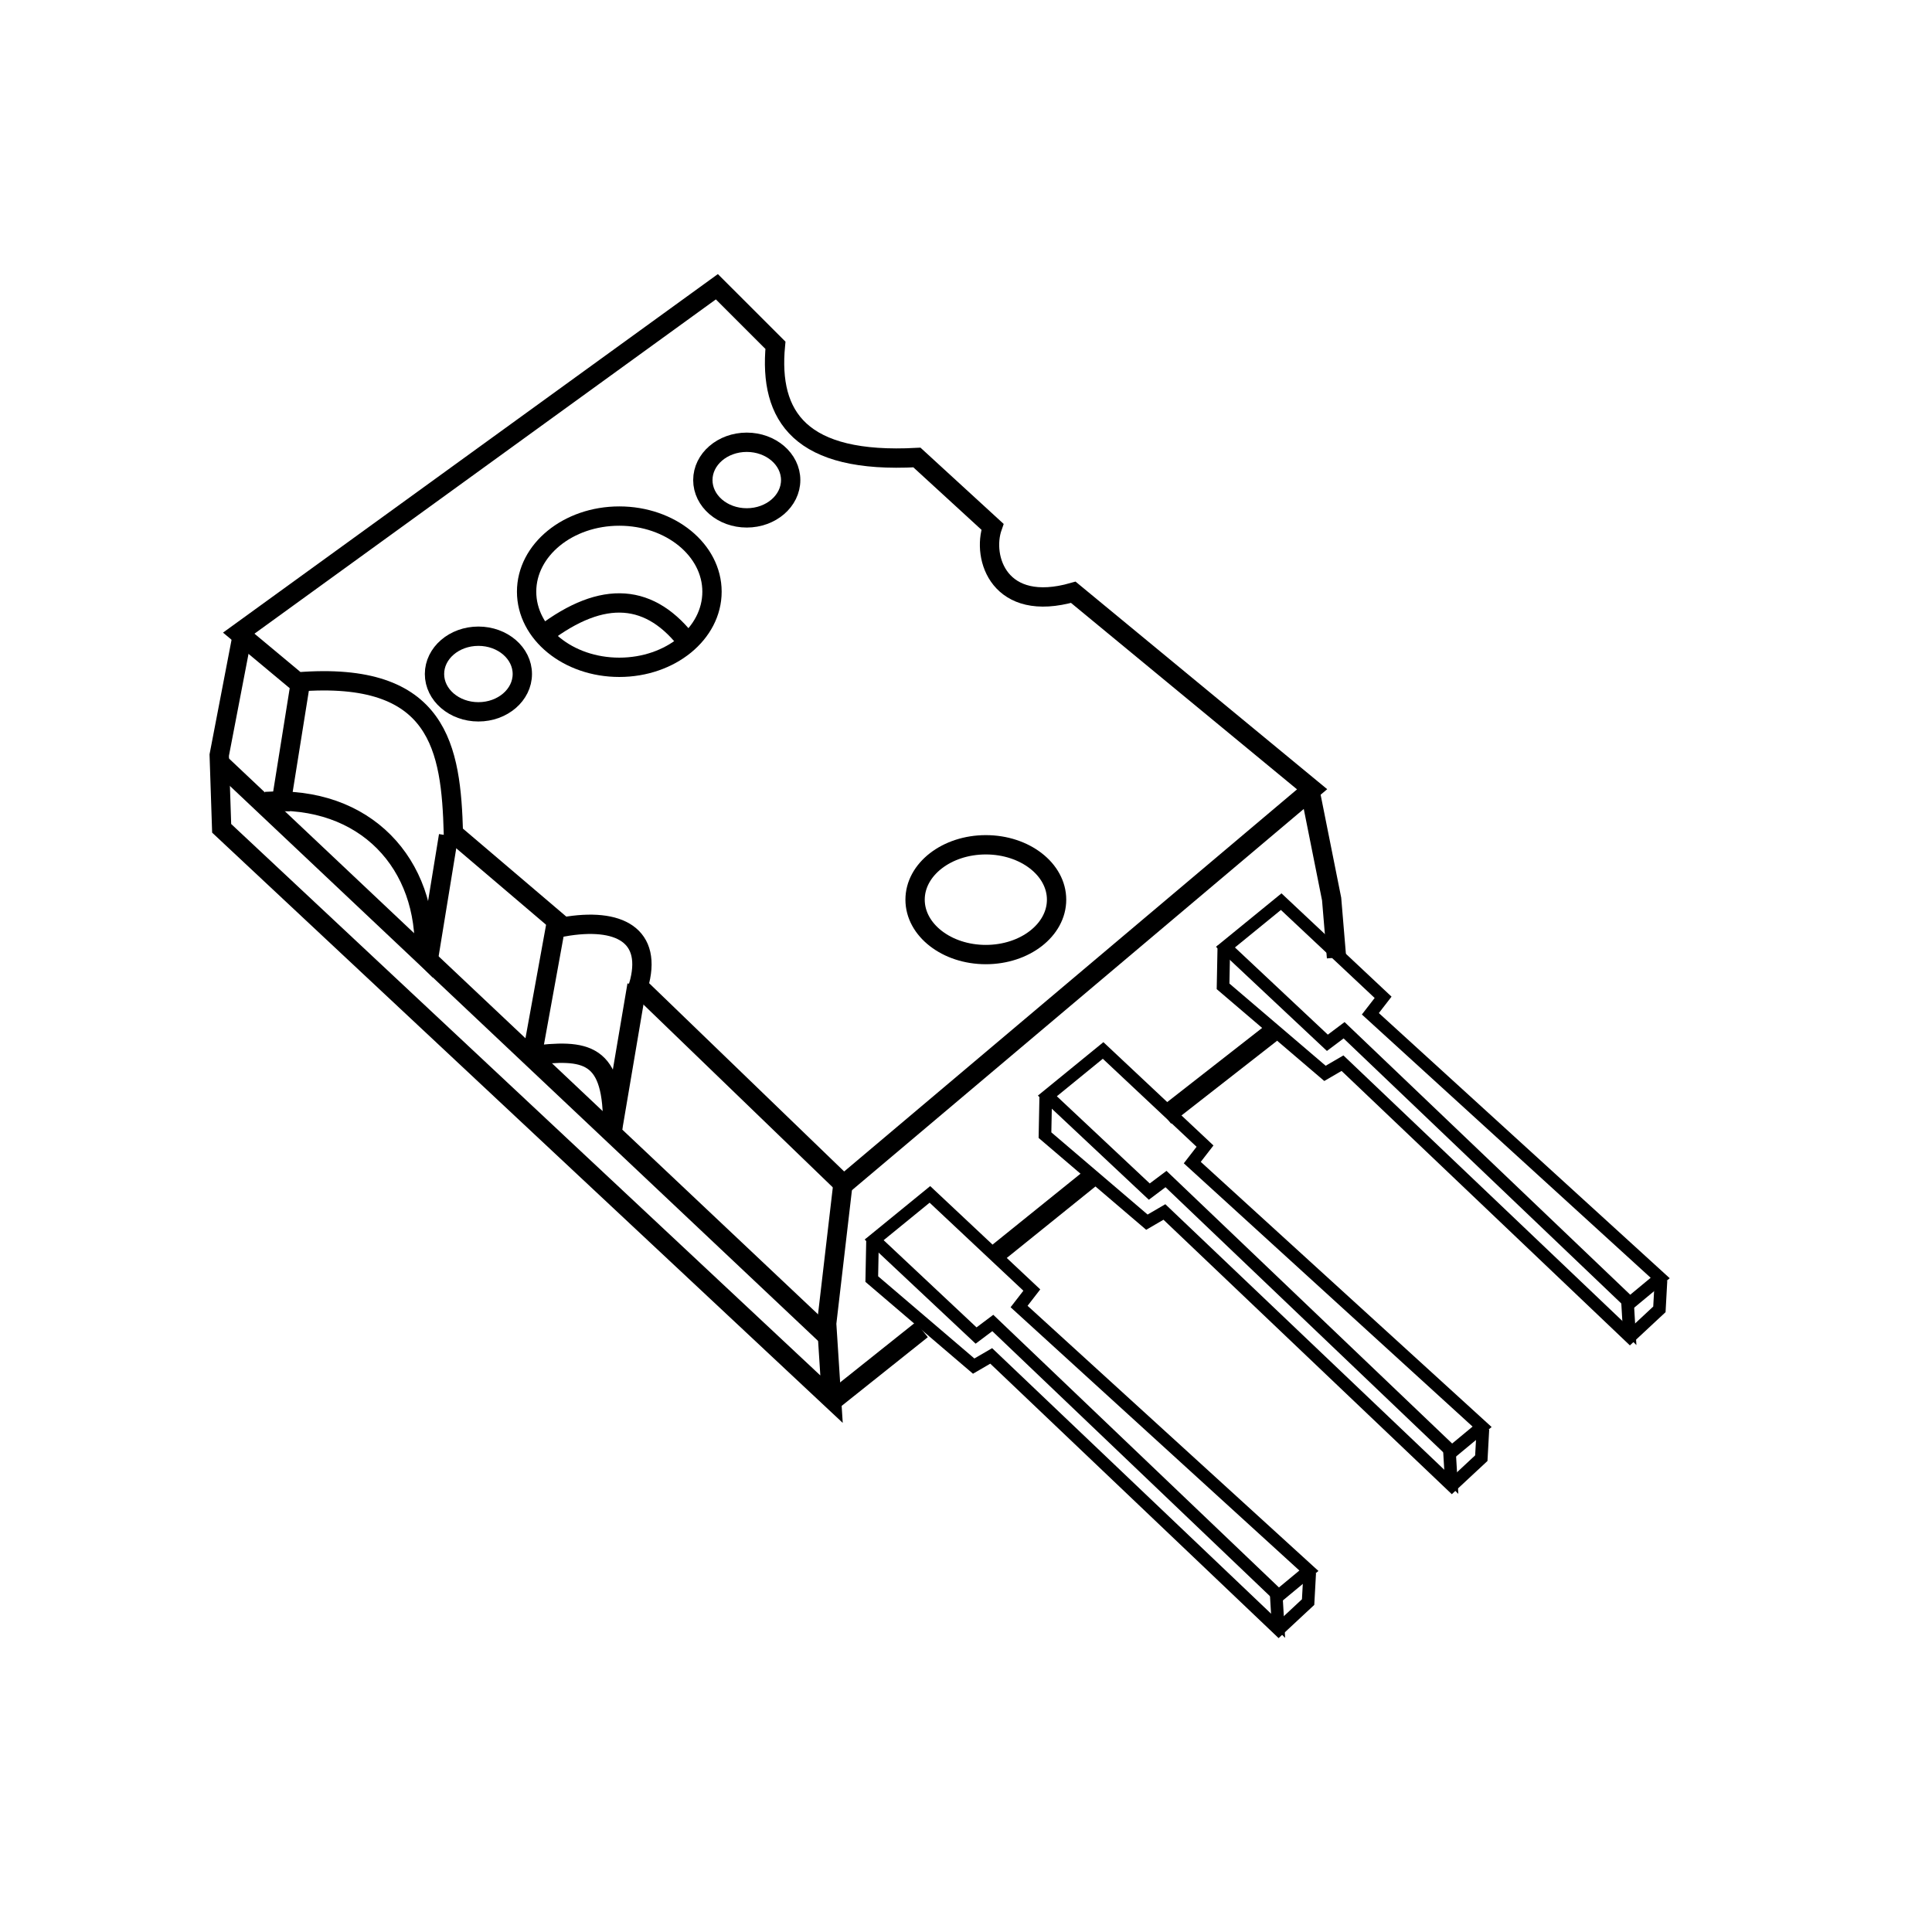
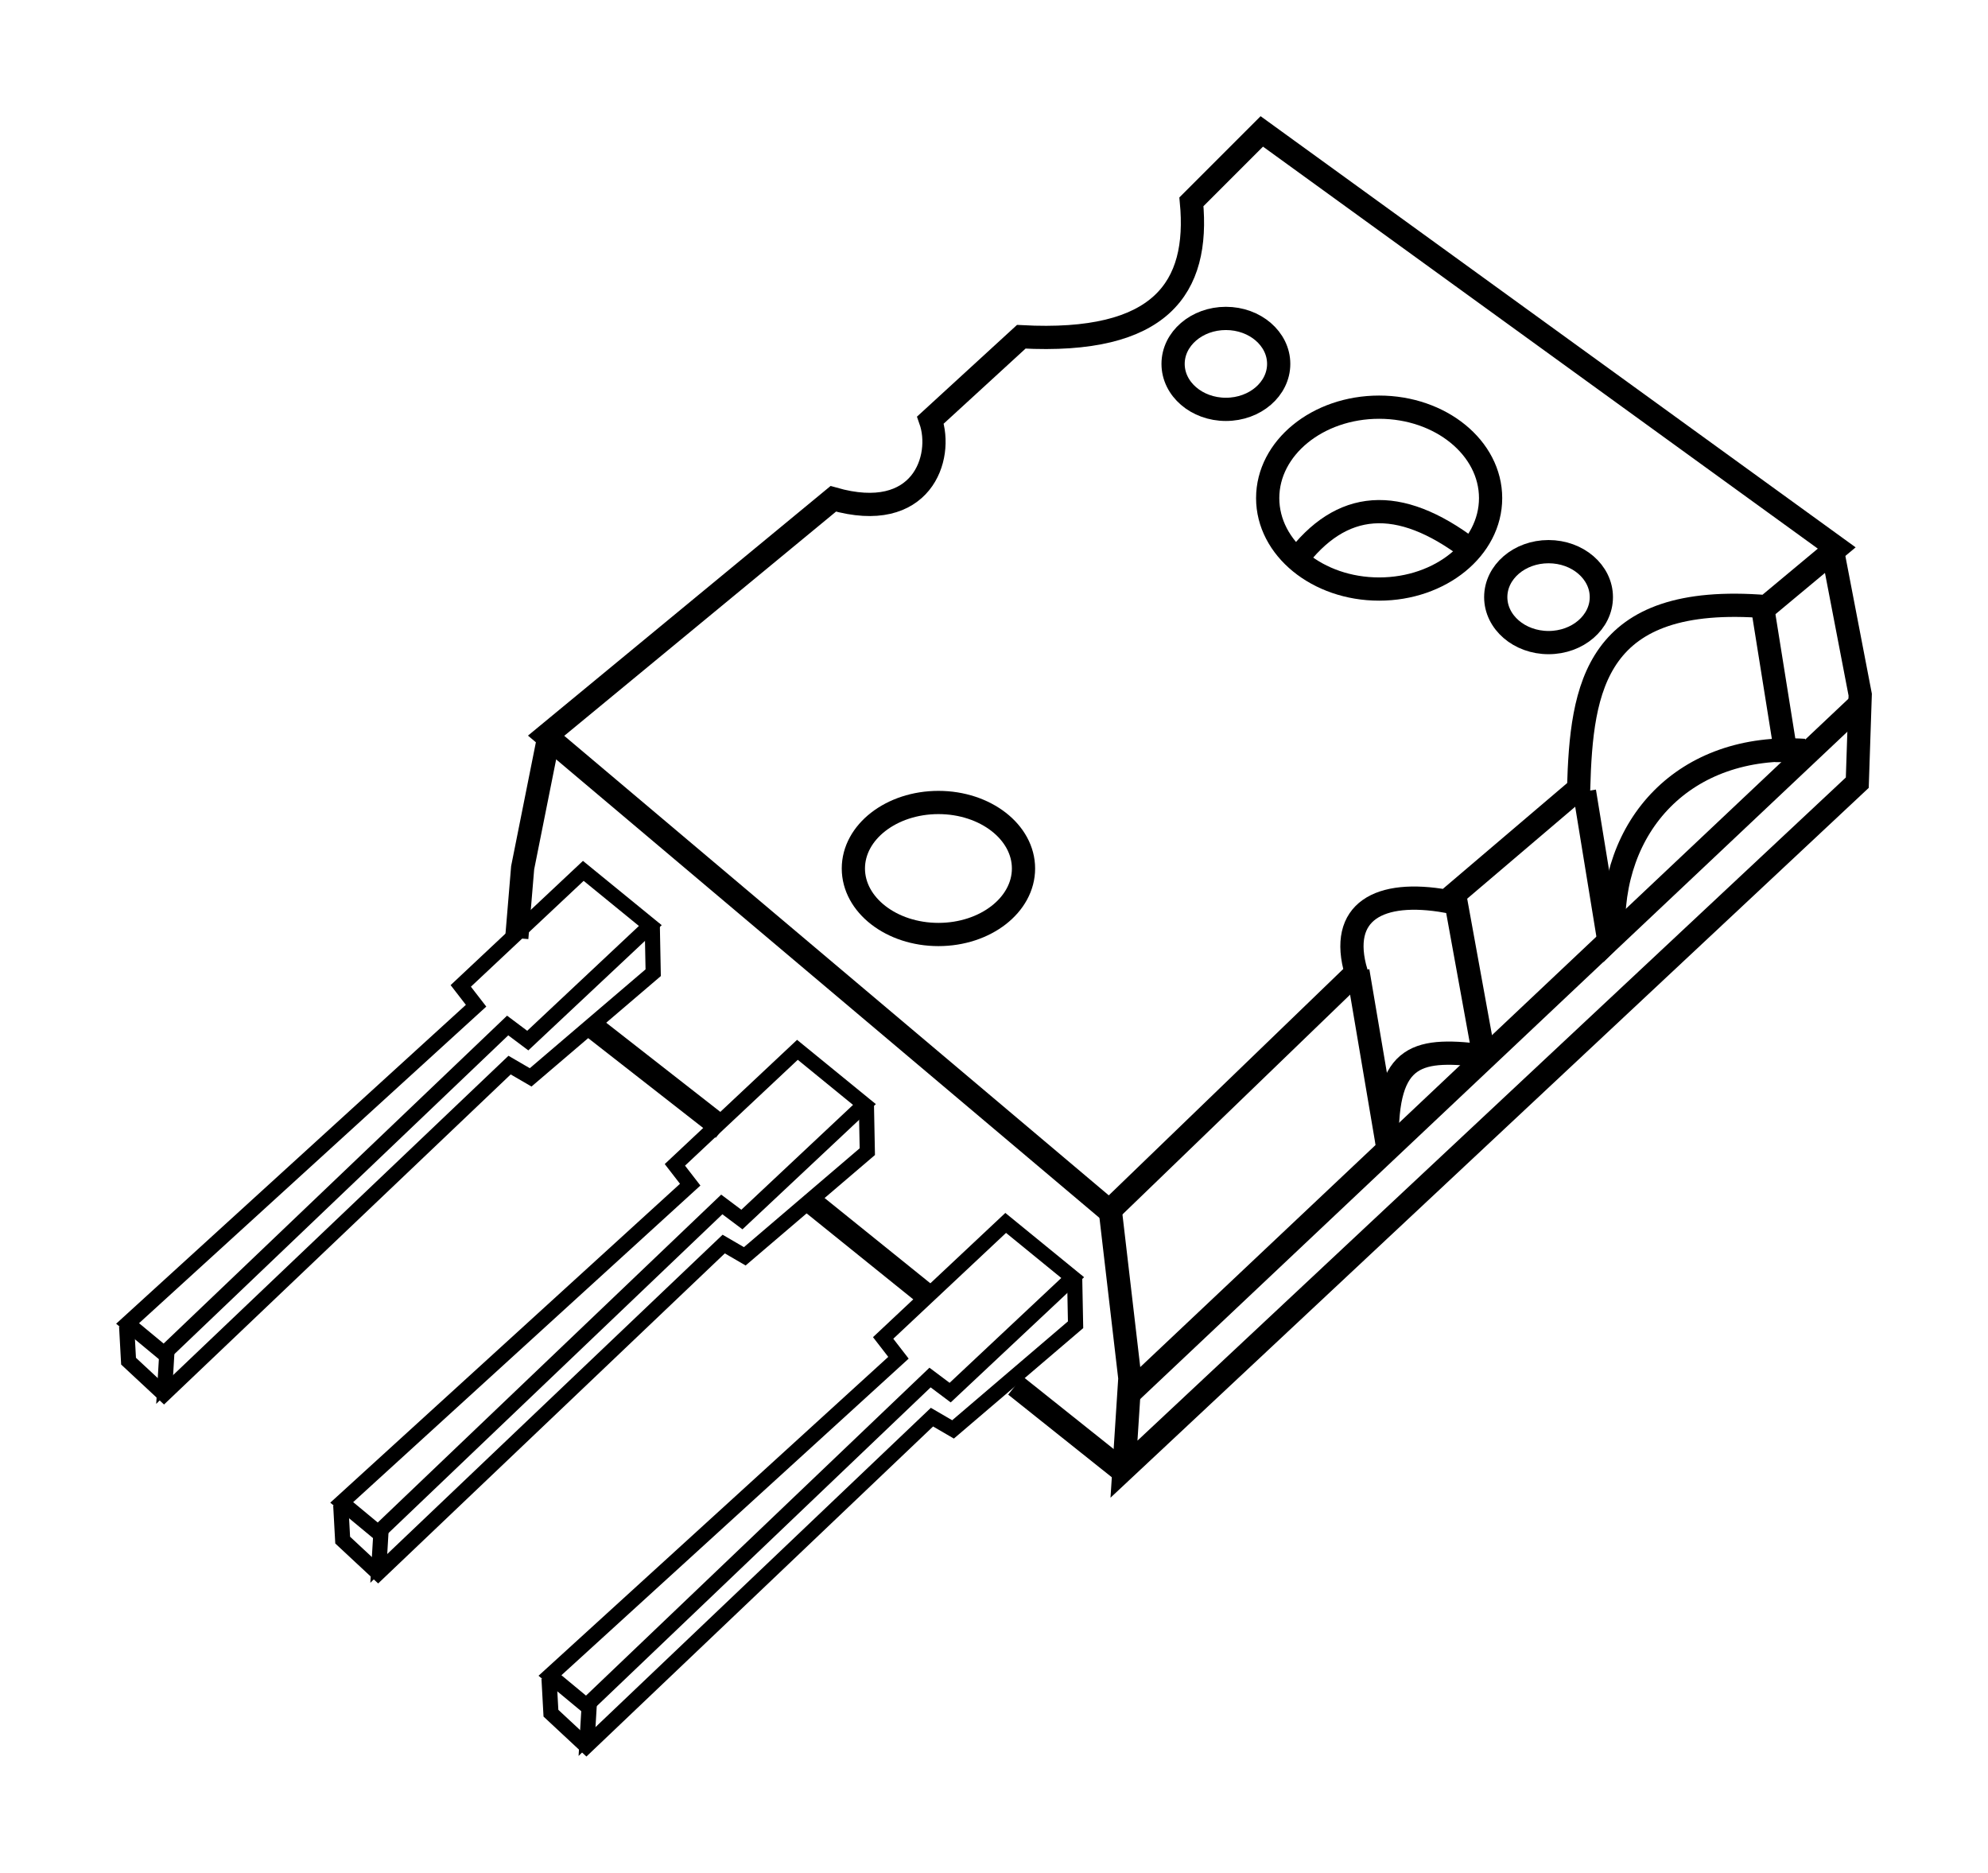
- <svg xmlns="http://www.w3.org/2000/svg" width="100" height="100" id="svg4465" version="1.0">
+ <svg xmlns="http://www.w3.org/2000/svg" version="1.0" id="svg4465" height="322.411" width="342.316">
  <defs id="defs4467" />
-   <g id="layer1">
-     <g id="g4429" transform="translate(-20.11894,-954.1173)">
-       <path id="path4368" d="M 63.79,1015.426 L 88.034,994.97 L 75.672,984.773 C 71.846,985.869 70.924,982.987 71.489,981.383 L 67.579,977.798 C 61.553,978.125 59.903,975.689 60.255,971.989 L 57.224,968.959 L 32.476,986.889 L 35.506,989.414 C 42.904,988.817 43.46,992.883 43.587,997.243 L 49.284,1002.092 C 52.157,1001.583 53.945,1002.52 53.161,1005.164 L 63.79,1015.426 z " style="fill:none;fill-rule:evenodd;stroke:#000000;stroke-width:1px;stroke-linecap:butt;stroke-linejoin:miter;stroke-opacity:1" />
-       <path id="path4370" d="M 32.728,986.637 L 31.466,993.203 L 31.592,996.991 L 63.159,1026.538 L 62.907,1022.623 L 63.79,1015.047 L 63.79,1015.173" style="fill:none;fill-rule:evenodd;stroke:#000000;stroke-width:1px;stroke-linecap:butt;stroke-linejoin:miter;stroke-opacity:1" />
-       <path id="path4372" d="M 62.907,1023.255 L 31.592,993.708" style="fill:none;fill-rule:evenodd;stroke:#000000;stroke-width:1px;stroke-linecap:butt;stroke-linejoin:miter;stroke-opacity:1" />
-       <path id="path4374" d="M 33.865,995.602 C 39.043,995.269 42.281,998.839 42.072,1003.557 L 41.946,1003.43" style="fill:none;fill-rule:evenodd;stroke:#000000;stroke-width:1px;stroke-linecap:butt;stroke-linejoin:miter;stroke-opacity:1" />
-       <path id="path4376" d="M 43.335,997.369 L 42.325,1003.557 L 42.325,1003.557 L 42.325,1003.557" style="fill:none;fill-rule:evenodd;stroke:#000000;stroke-width:1px;stroke-linecap:butt;stroke-linejoin:miter;stroke-opacity:1" />
-       <path id="path4378" d="M 35.632,989.667 L 34.622,995.98 L 34.622,995.98 L 34.622,996.107" style="fill:none;fill-rule:evenodd;stroke:#000000;stroke-width:1px;stroke-linecap:butt;stroke-linejoin:miter;stroke-opacity:1" />
-       <path id="path4380" d="M 63.159,1026.664 L 67.831,1022.939" style="fill:none;fill-rule:evenodd;stroke:#000000;stroke-width:1px;stroke-linecap:butt;stroke-linejoin:miter;stroke-opacity:1" />
-       <path id="path4382" d="M 87.908,994.97 L 89.044,1000.652 L 89.297,1003.683" style="fill:none;fill-rule:evenodd;stroke:#000000;stroke-width:1px;stroke-linecap:butt;stroke-linejoin:miter;stroke-opacity:1" />
-       <path id="path4384" d="M 71.733,1018.987 L 76.638,1015.033" style="fill:none;fill-rule:evenodd;stroke:#000000;stroke-width:1px;stroke-linecap:butt;stroke-linejoin:miter;stroke-opacity:1" />
-       <path id="path4386" d="M 85.924,1007.585 L 80.424,1011.881" style="fill:none;fill-rule:evenodd;stroke:#000000;stroke-width:1px;stroke-linecap:butt;stroke-linejoin:miter;stroke-opacity:1" />
-       <path transform="translate(-1223.396,1020.946)" d="M 1280.368 -36.203 A 4.798 3.914 0 1 1  1270.772,-36.203 A 4.798 3.914 0 1 1  1280.368 -36.203 z" id="path4388" style="opacity:1;fill:none;fill-opacity:1;fill-rule:nonzero;stroke:#000000;stroke-width:1;stroke-miterlimit:4;stroke-dasharray:none;stroke-opacity:1" />
-       <path id="path4390" d="M 48.263,986.946 C 51.341,984.611 53.811,984.814 55.781,987.461" style="fill:none;fill-rule:evenodd;stroke:#000000;stroke-width:1px;stroke-linecap:butt;stroke-linejoin:miter;stroke-opacity:1" />
-       <g transform="matrix(0.652773,0,0,0.6427766,-816.5746,1013.73)" id="g4392">
-         <path style="fill:none;fill-rule:evenodd;stroke:#000000;stroke-width:1px;stroke-linecap:butt;stroke-linejoin:miter;stroke-opacity:1" d="M 1383.341,-20.136 L 1378.921,-16.474 L 1387.003,-8.771 L 1388.328,-9.782 L 1410.994,12.189 L 1413.393,10.169 L 1390.412,-11.107 L 1391.422,-12.433 L 1383.341,-20.136 z " id="path4394" />
-         <path style="fill:none;fill-rule:evenodd;stroke:#000000;stroke-width:1px;stroke-linecap:butt;stroke-linejoin:miter;stroke-opacity:1" d="M 1378.795,-16.6 L 1378.732,-13.317 L 1386.813,-6.309 L 1388.202,-7.13 L 1410.994,14.904 L 1413.33,12.694 L 1413.456,10.358" id="path4396" />
-         <path style="fill:none;fill-rule:evenodd;stroke:#000000;stroke-width:1px;stroke-linecap:butt;stroke-linejoin:miter;stroke-opacity:1" d="M 1410.804,12.126 L 1410.93,14.273 L 1410.93,14.273 L 1410.867,14.209" id="path4399" />
+   <g transform="translate(122.5234,111.7175)" id="layer1">
+     <g transform="matrix(-4,0,0,4,323.6485,-3964.933)" id="g4429">
+       <path style="fill:none;fill-rule:evenodd;stroke:#000000;stroke-width:1px;stroke-linecap:butt;stroke-linejoin:miter;stroke-opacity:1" d="m 63.79,1015.426 24.244,-20.456 -12.362,-10.197 c -3.826,1.096 -4.748,-1.786 -4.183,-3.39 l -3.91,-3.585 c -6.025,0.327 -7.675,-2.108 -7.324,-5.808 l -3.03,-3.03 -24.749,17.93 3.03,2.525 c 7.398,-0.597 7.954,3.469 8.081,7.829 l 5.696,4.849 c 2.873,-0.509 4.661,0.428 3.877,3.072 z" id="path4368" />
+       <path style="fill:none;fill-rule:evenodd;stroke:#000000;stroke-width:1px;stroke-linecap:butt;stroke-linejoin:miter;stroke-opacity:1" d="m 32.728,986.637 -1.263,6.566 0.126,3.788 31.567,29.547 -0.253,-3.914 0.884,-7.576 v 0.126" id="path4370" />
+       <path style="fill:none;fill-rule:evenodd;stroke:#000000;stroke-width:1px;stroke-linecap:butt;stroke-linejoin:miter;stroke-opacity:1" d="M 62.907,1023.255 31.592,993.708" id="path4372" />
+       <path style="fill:none;fill-rule:evenodd;stroke:#000000;stroke-width:1px;stroke-linecap:butt;stroke-linejoin:miter;stroke-opacity:1" d="m 33.865,995.602 c 5.178,-0.332 8.416,3.238 8.207,7.955 l -0.126,-0.126" id="path4374" />
+       <path style="fill:none;fill-rule:evenodd;stroke:#000000;stroke-width:1px;stroke-linecap:butt;stroke-linejoin:miter;stroke-opacity:1" d="m 43.335,997.369 -1.01,6.187 v 0 0" id="path4376" />
+       <path style="fill:none;fill-rule:evenodd;stroke:#000000;stroke-width:1px;stroke-linecap:butt;stroke-linejoin:miter;stroke-opacity:1" d="m 35.632,989.667 -1.01,6.313 v 0 0.126" id="path4378" />
+       <path style="fill:none;fill-rule:evenodd;stroke:#000000;stroke-width:1px;stroke-linecap:butt;stroke-linejoin:miter;stroke-opacity:1" d="m 63.159,1026.664 4.672,-3.725" id="path4380" />
+       <path style="fill:none;fill-rule:evenodd;stroke:#000000;stroke-width:1px;stroke-linecap:butt;stroke-linejoin:miter;stroke-opacity:1" d="m 87.908,994.97 1.136,5.682 0.253,3.03" id="path4382" />
+       <path style="fill:none;fill-rule:evenodd;stroke:#000000;stroke-width:1px;stroke-linecap:butt;stroke-linejoin:miter;stroke-opacity:1" d="m 71.733,1018.987 4.905,-3.954" id="path4384" />
+       <path style="fill:none;fill-rule:evenodd;stroke:#000000;stroke-width:1px;stroke-linecap:butt;stroke-linejoin:miter;stroke-opacity:1" d="m 85.924,1007.585 -5.5,4.296" id="path4386" />
+       <ellipse ry="3.914" rx="4.798" cy="-36.203" cx="1275.57" style="opacity:1;fill:none;fill-opacity:1;fill-rule:nonzero;stroke:#000000;stroke-width:1;stroke-miterlimit:4;stroke-dasharray:none;stroke-opacity:1" id="path4388" transform="translate(-1223.396,1020.946)" />
+       <path style="fill:none;fill-rule:evenodd;stroke:#000000;stroke-width:1px;stroke-linecap:butt;stroke-linejoin:miter;stroke-opacity:1" d="m 48.263,986.946 c 3.078,-2.335 5.548,-2.132 7.518,0.514" id="path4390" />
+       <g id="g4392" transform="matrix(0.652773,0,0,0.6427766,-816.5746,1013.73)">
+         <path id="path4394" d="m 1383.341,-20.136 -4.419,3.662 8.081,7.702 1.326,-1.01 22.665,21.971 2.399,-2.02 -22.981,-21.276 1.01,-1.326 z" style="fill:none;fill-rule:evenodd;stroke:#000000;stroke-width:1px;stroke-linecap:butt;stroke-linejoin:miter;stroke-opacity:1" />
+         <path id="path4396" d="m 1378.795,-16.6 -0.063,3.283 8.081,7.008 1.389,-0.821 22.792,22.034 2.336,-2.21 0.126,-2.336" style="fill:none;fill-rule:evenodd;stroke:#000000;stroke-width:1px;stroke-linecap:butt;stroke-linejoin:miter;stroke-opacity:1" />
+         <path id="path4399" d="m 1410.804,12.126 0.126,2.147 v 0 l -0.063,-0.063" style="fill:none;fill-rule:evenodd;stroke:#000000;stroke-width:1px;stroke-linecap:butt;stroke-linejoin:miter;stroke-opacity:1" />
      </g>
-       <g transform="matrix(0.652773,0,0,0.6427766,-825.7921,1021.432)" id="g4401">
-         <path style="fill:none;fill-rule:evenodd;stroke:#000000;stroke-width:1px;stroke-linecap:butt;stroke-linejoin:miter;stroke-opacity:1" d="M 1383.341,-20.136 L 1378.921,-16.474 L 1387.003,-8.771 L 1388.328,-9.782 L 1410.994,12.189 L 1413.393,10.169 L 1390.412,-11.107 L 1391.422,-12.433 L 1383.341,-20.136 z " id="path4403" />
-         <path style="fill:none;fill-rule:evenodd;stroke:#000000;stroke-width:1px;stroke-linecap:butt;stroke-linejoin:miter;stroke-opacity:1" d="M 1378.795,-16.6 L 1378.732,-13.317 L 1386.813,-6.309 L 1388.202,-7.13 L 1410.994,14.904 L 1413.33,12.694 L 1413.456,10.358" id="path4405" />
-         <path style="fill:none;fill-rule:evenodd;stroke:#000000;stroke-width:1px;stroke-linecap:butt;stroke-linejoin:miter;stroke-opacity:1" d="M 1410.804,12.126 L 1410.93,14.273 L 1410.93,14.273 L 1410.867,14.209" id="path4407" />
+       <g id="g4401" transform="matrix(0.652773,0,0,0.6427766,-825.7921,1021.432)">
+         <path id="path4403" d="m 1383.341,-20.136 -4.419,3.662 8.081,7.702 1.326,-1.01 22.665,21.971 2.399,-2.02 -22.981,-21.276 1.01,-1.326 z" style="fill:none;fill-rule:evenodd;stroke:#000000;stroke-width:1px;stroke-linecap:butt;stroke-linejoin:miter;stroke-opacity:1" />
+         <path id="path4405" d="m 1378.795,-16.6 -0.063,3.283 8.081,7.008 1.389,-0.821 22.792,22.034 2.336,-2.21 0.126,-2.336" style="fill:none;fill-rule:evenodd;stroke:#000000;stroke-width:1px;stroke-linecap:butt;stroke-linejoin:miter;stroke-opacity:1" />
+         <path id="path4407" d="m 1410.804,12.126 0.126,2.147 v 0 l -0.063,-0.063" style="fill:none;fill-rule:evenodd;stroke:#000000;stroke-width:1px;stroke-linecap:butt;stroke-linejoin:miter;stroke-opacity:1" />
      </g>
-       <g transform="matrix(0.652773,0,0,0.6427766,-834.7572,1028.882)" id="g4409">
-         <path style="fill:none;fill-rule:evenodd;stroke:#000000;stroke-width:1px;stroke-linecap:butt;stroke-linejoin:miter;stroke-opacity:1" d="M 1383.341,-20.136 L 1378.921,-16.474 L 1387.003,-8.771 L 1388.328,-9.782 L 1410.994,12.189 L 1413.393,10.169 L 1390.412,-11.107 L 1391.422,-12.433 L 1383.341,-20.136 z " id="path4411" />
-         <path style="fill:none;fill-rule:evenodd;stroke:#000000;stroke-width:1px;stroke-linecap:butt;stroke-linejoin:miter;stroke-opacity:1" d="M 1378.795,-16.6 L 1378.732,-13.317 L 1386.813,-6.309 L 1388.202,-7.13 L 1410.994,14.904 L 1413.33,12.694 L 1413.456,10.358" id="path4413" />
-         <path style="fill:none;fill-rule:evenodd;stroke:#000000;stroke-width:1px;stroke-linecap:butt;stroke-linejoin:miter;stroke-opacity:1" d="M 1410.804,12.126 L 1410.93,14.273 L 1410.93,14.273 L 1410.867,14.209" id="path4415" />
+       <g id="g4409" transform="matrix(0.652773,0,0,0.6427766,-834.7572,1028.882)">
+         <path id="path4411" d="m 1383.341,-20.136 -4.419,3.662 8.081,7.702 1.326,-1.01 22.665,21.971 2.399,-2.02 -22.981,-21.276 1.01,-1.326 z" style="fill:none;fill-rule:evenodd;stroke:#000000;stroke-width:1px;stroke-linecap:butt;stroke-linejoin:miter;stroke-opacity:1" />
+         <path id="path4413" d="m 1378.795,-16.6 -0.063,3.283 8.081,7.008 1.389,-0.821 22.792,22.034 2.336,-2.21 0.126,-2.336" style="fill:none;fill-rule:evenodd;stroke:#000000;stroke-width:1px;stroke-linecap:butt;stroke-linejoin:miter;stroke-opacity:1" />
+         <path id="path4415" d="m 1410.804,12.126 0.126,2.147 v 0 l -0.063,-0.063" style="fill:none;fill-rule:evenodd;stroke:#000000;stroke-width:1px;stroke-linecap:butt;stroke-linejoin:miter;stroke-opacity:1" />
      </g>
-       <path id="path4417" d="M 53.089,1005.103 L 51.826,1012.553" style="fill:none;fill-rule:evenodd;stroke:#000000;stroke-width:1px;stroke-linecap:butt;stroke-linejoin:miter;stroke-opacity:1" />
-       <path id="path4419" d="M 48.922,1001.82 L 47.66,1008.765" style="fill:none;fill-rule:evenodd;stroke:#000000;stroke-width:1px;stroke-linecap:butt;stroke-linejoin:miter;stroke-opacity:1" />
-       <path id="path4421" d="M 47.533,1008.765 C 50.481,1008.394 51.898,1008.564 51.826,1012.553" style="fill:none;fill-rule:evenodd;stroke:#000000;stroke-width:1px;stroke-linecap:butt;stroke-linejoin:miter;stroke-opacity:1" />
-       <path transform="translate(-34.54156,113.3555)" d="M 81.696 875.649 A 2.273 1.957 0 1 1  77.15,875.649 A 2.273 1.957 0 1 1  81.696 875.649 z" id="path4423" style="opacity:1;fill:none;fill-opacity:1;fill-rule:nonzero;stroke:#000000;stroke-width:1;stroke-miterlimit:4;stroke-dasharray:none;stroke-opacity:1" />
-       <path transform="translate(-20.65196,103.3171)" d="M 81.696 875.649 A 2.273 1.957 0 1 1  77.15,875.649 A 2.273 1.957 0 1 1  81.696 875.649 z" id="path4425" style="opacity:1;fill:none;fill-opacity:1;fill-rule:nonzero;stroke:#000000;stroke-width:1;stroke-miterlimit:4;stroke-dasharray:none;stroke-opacity:1" />
-       <path transform="translate(-8.277593,125.0354)" d="M 83.085 875.649 A 3.662 2.841 0 1 1  75.761,875.649 A 3.662 2.841 0 1 1  83.085 875.649 z" id="path4427" style="opacity:1;fill:none;fill-opacity:1;fill-rule:nonzero;stroke:#000000;stroke-width:1;stroke-miterlimit:4;stroke-dasharray:none;stroke-opacity:1" />
+       <path style="fill:none;fill-rule:evenodd;stroke:#000000;stroke-width:1px;stroke-linecap:butt;stroke-linejoin:miter;stroke-opacity:1" d="m 53.089,1005.103 -1.263,7.45" id="path4417" />
+       <path style="fill:none;fill-rule:evenodd;stroke:#000000;stroke-width:1px;stroke-linecap:butt;stroke-linejoin:miter;stroke-opacity:1" d="m 48.922,1001.82 -1.263,6.945" id="path4419" />
+       <path style="fill:none;fill-rule:evenodd;stroke:#000000;stroke-width:1px;stroke-linecap:butt;stroke-linejoin:miter;stroke-opacity:1" d="m 47.533,1008.765 c 2.947,-0.371 4.365,-0.202 4.293,3.788" id="path4421" />
+       <ellipse ry="1.957" rx="2.273" cy="875.649" cx="79.423" style="opacity:1;fill:none;fill-opacity:1;fill-rule:nonzero;stroke:#000000;stroke-width:1;stroke-miterlimit:4;stroke-dasharray:none;stroke-opacity:1" id="path4423" transform="translate(-34.54156,113.3555)" />
+       <ellipse ry="1.957" rx="2.273" cy="875.649" cx="79.423" style="opacity:1;fill:none;fill-opacity:1;fill-rule:nonzero;stroke:#000000;stroke-width:1;stroke-miterlimit:4;stroke-dasharray:none;stroke-opacity:1" id="path4425" transform="translate(-20.65196,103.3171)" />
+       <ellipse ry="2.841" rx="3.662" cy="875.649" cx="79.423" style="opacity:1;fill:none;fill-opacity:1;fill-rule:nonzero;stroke:#000000;stroke-width:1;stroke-miterlimit:4;stroke-dasharray:none;stroke-opacity:1" id="path4427" transform="translate(-8.277593,125.0354)" />
    </g>
  </g>
</svg>
